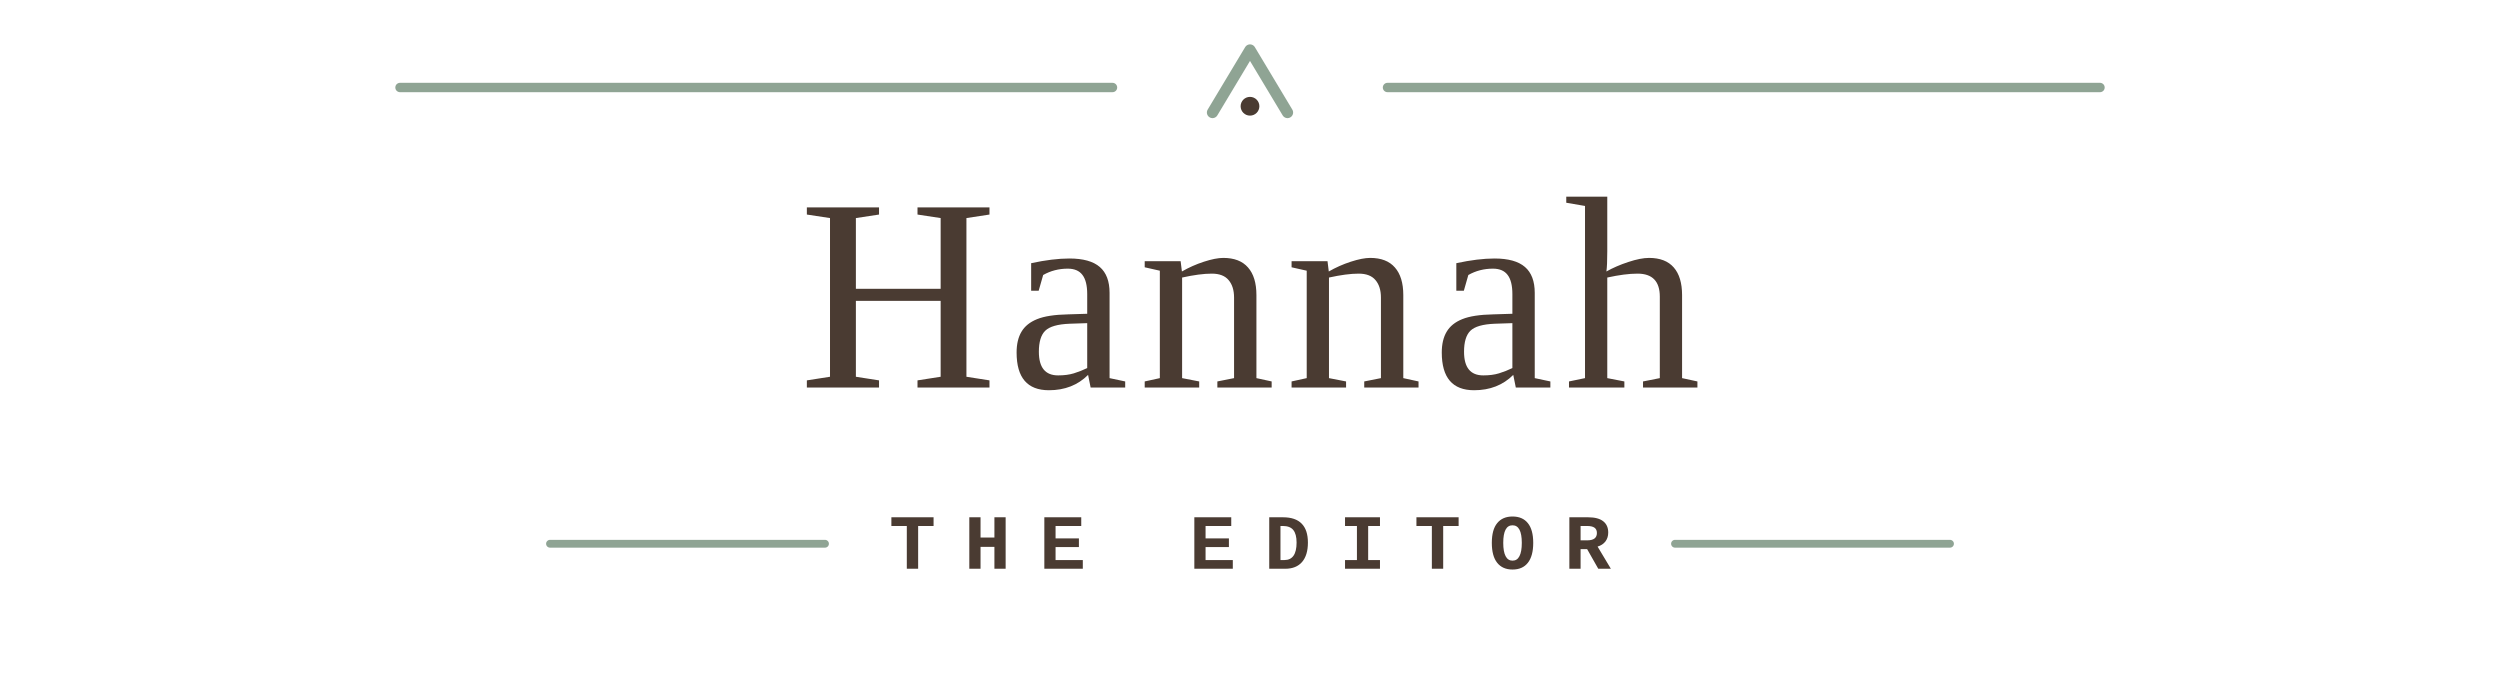
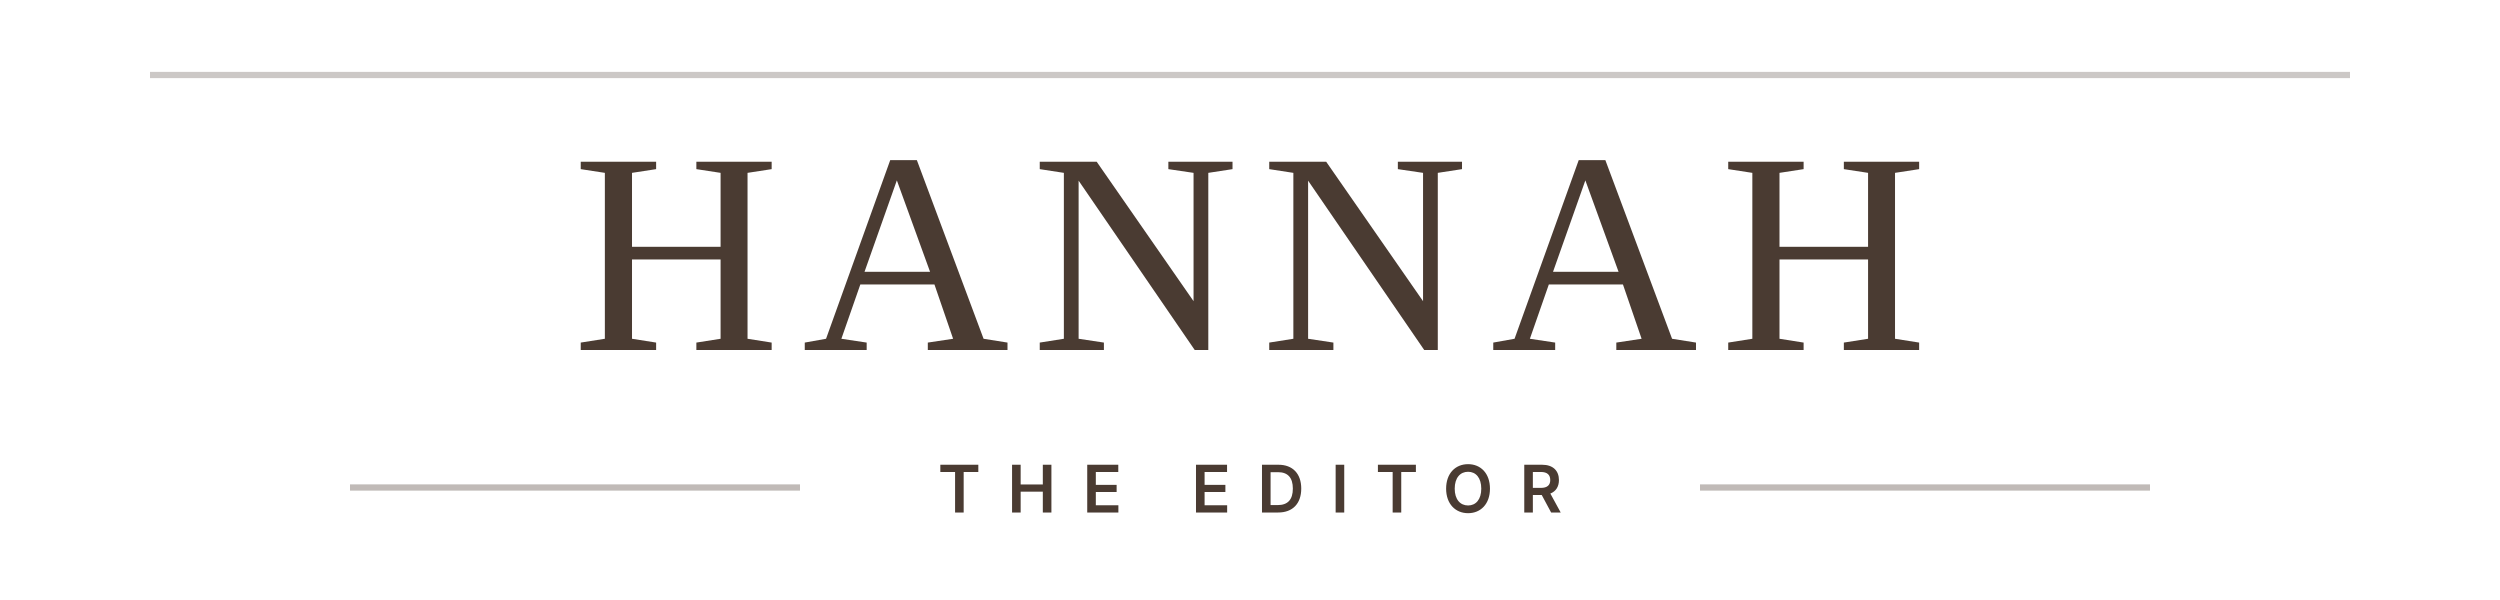
- <svg xmlns="http://www.w3.org/2000/svg" viewBox="0 0 400 108" fill="none" role="img" aria-labelledby="logoTitle">
-   <line x1="64" y1="14" x2="178" y2="14" stroke="#8FA494" stroke-width="1.5" stroke-linecap="round" />
-   <path d="M194 18 L200 8 L206 18" stroke="#8FA494" stroke-width="1.8" stroke-linecap="round" stroke-linejoin="round" />
-   <circle cx="200" cy="17" r="1.5" fill="#4A3B32" />
-   <line x1="222" y1="14" x2="336" y2="14" stroke="#8FA494" stroke-width="1.5" stroke-linecap="round" />
-   <text x="200" y="62" text-anchor="middle" fill="#4A3B32" font-family="Georgia, 'Times New Roman', serif" font-size="44" font-weight="400" letter-spacing="1.5">Hannah</text>
-   <line x1="88" y1="87" x2="132" y2="87" stroke="#8FA494" stroke-width="1.25" stroke-linecap="round" />
-   <text x="200" y="91" text-anchor="middle" fill="#4A3B32" font-family="ui-monospace, 'Courier New', monospace" font-size="12.5" font-weight="600" letter-spacing="4.5">THE EDITOR</text>
-   <line x1="268" y1="87" x2="312" y2="87" stroke="#8FA494" stroke-width="1.25" stroke-linecap="round" />
+ <svg xmlns="http://www.w3.org/2000/svg" viewBox="0 0 400 96" fill="none" role="img" aria-labelledby="logoTitle">
+   <line x1="24" y1="12" x2="376" y2="12" stroke="#4A3B32" stroke-opacity="0.28" stroke-width="1" />
+   <text x="200" y="56" text-anchor="middle" fill="#4A3B32" font-family="'Cormorant Garamond', Georgia, 'Times New Roman', serif" font-size="46" font-weight="500" letter-spacing="3.5">HANNAH</text>
+   <line x1="56" y1="78" x2="128" y2="78" stroke="#4A3B32" stroke-opacity="0.35" stroke-width="1" />
+   <text x="200" y="82" text-anchor="middle" fill="#4A3B32" font-family="'Plus Jakarta Sans', system-ui, -apple-system, sans-serif" font-size="10.5" font-weight="600" letter-spacing="4.2">THE EDITOR</text>
+   <line x1="272" y1="78" x2="344" y2="78" stroke="#4A3B32" stroke-opacity="0.35" stroke-width="1" />
</svg>
